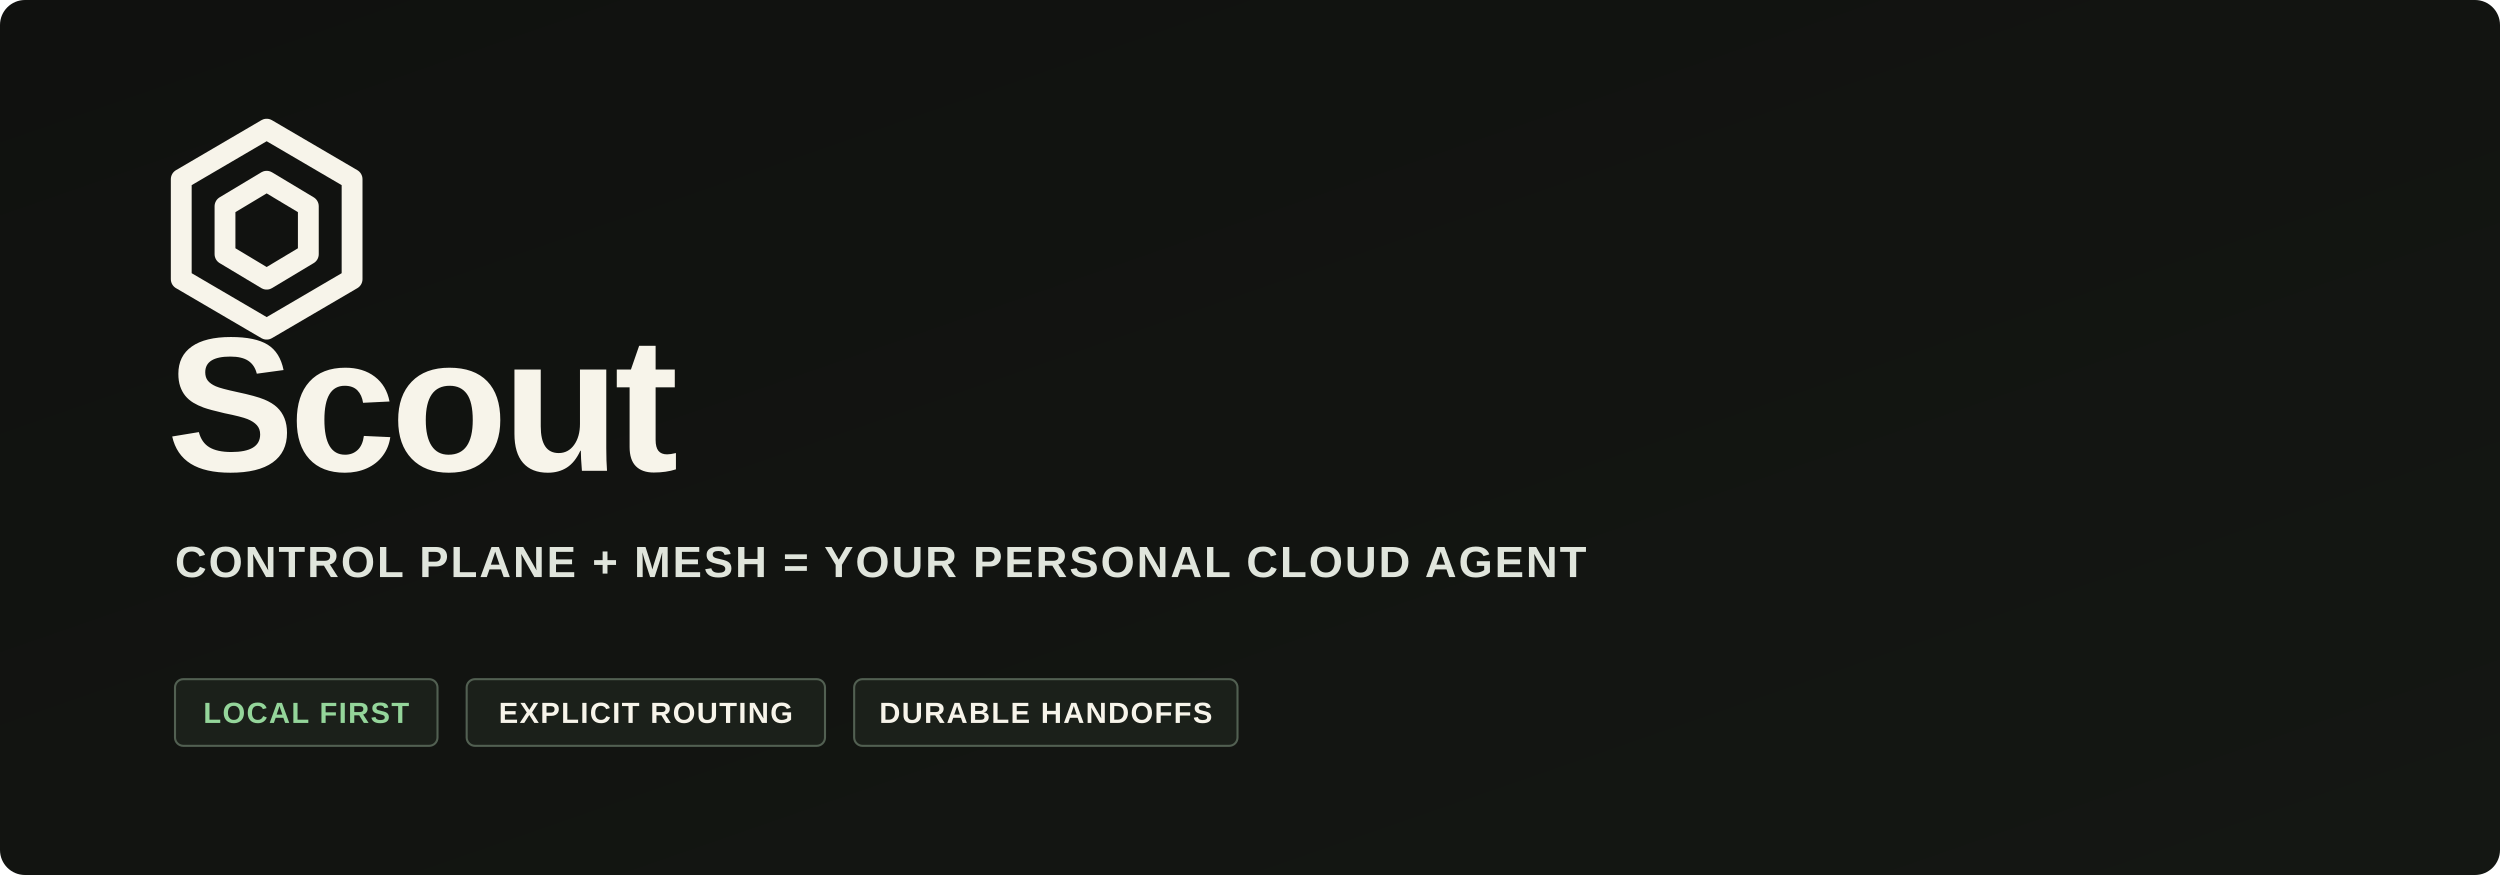
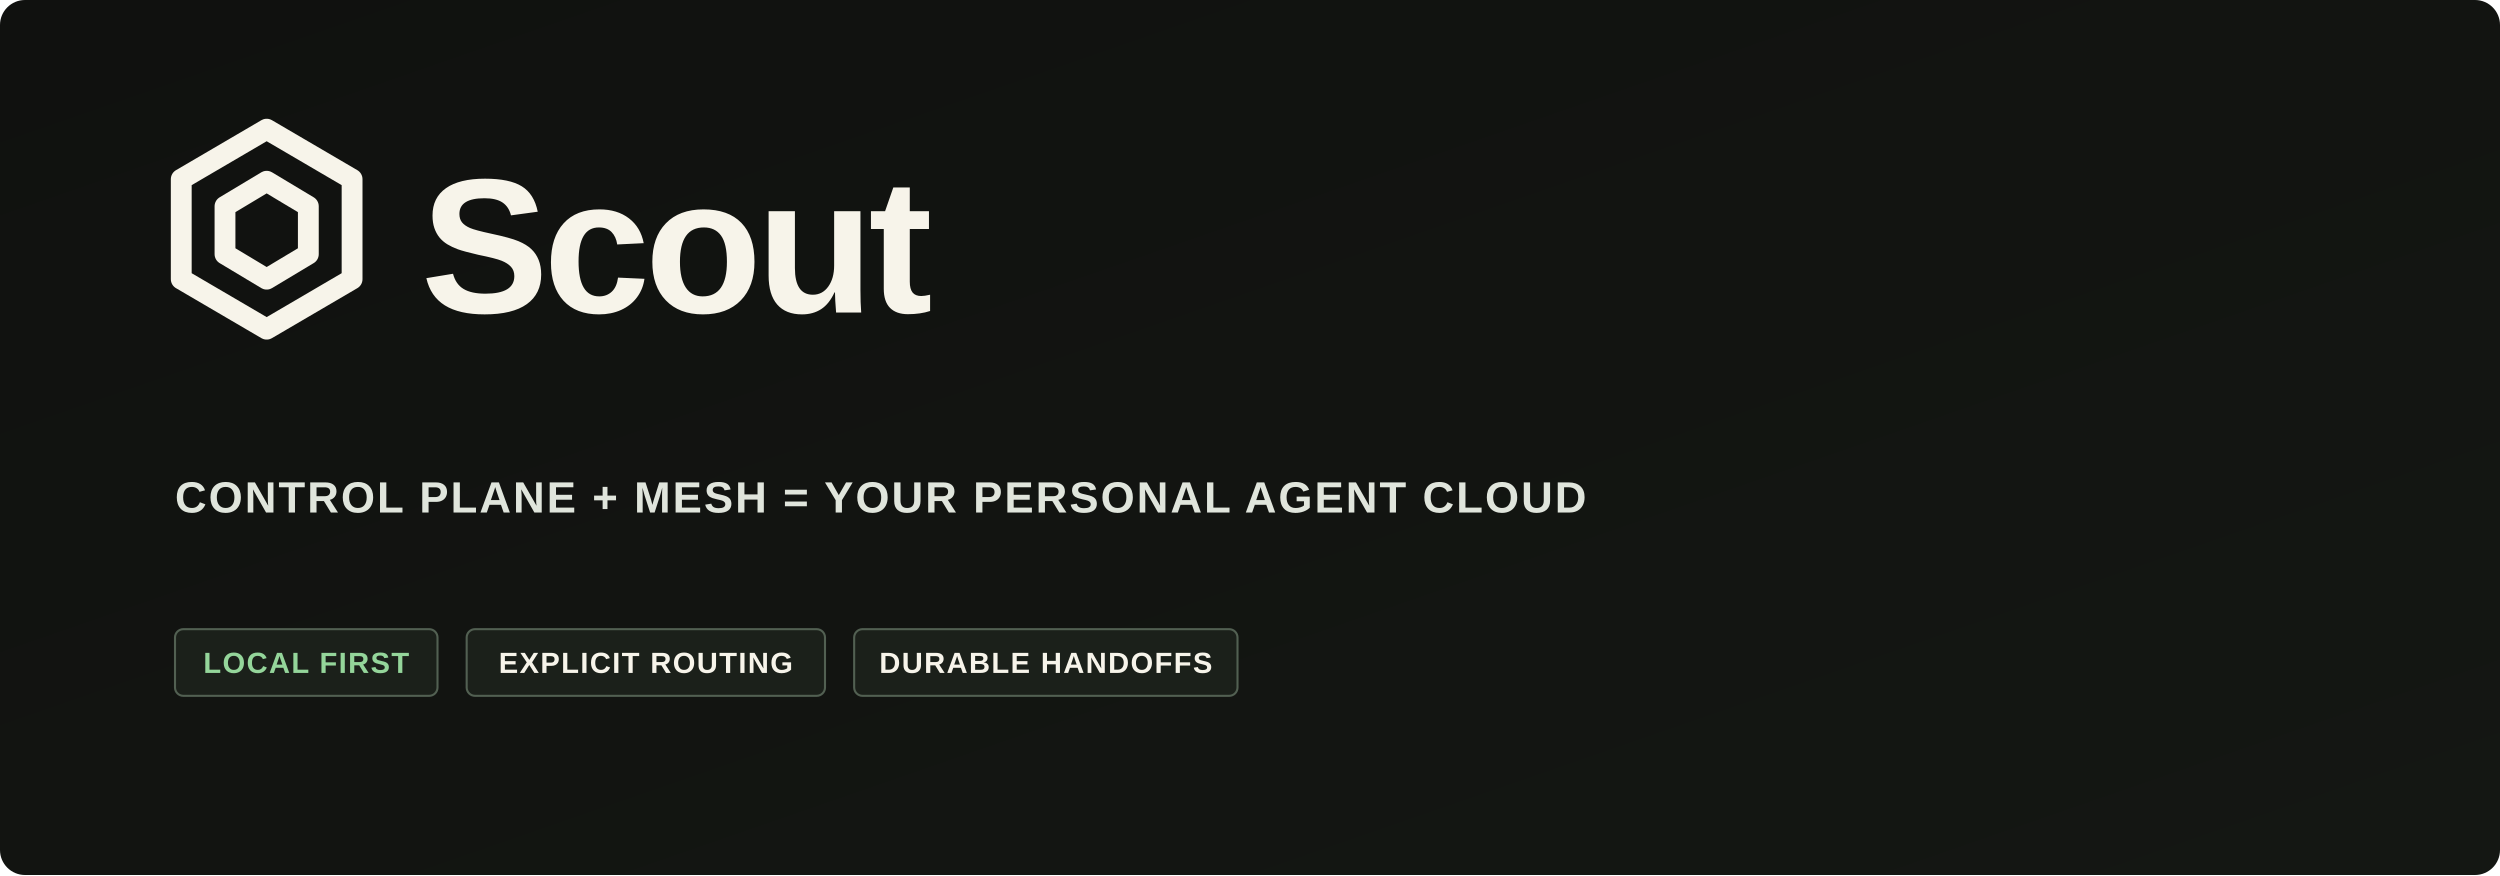
<svg xmlns="http://www.w3.org/2000/svg" width="1200" height="420" viewBox="0 0 1200 420" role="img" aria-labelledby="title desc" text-rendering="geometricPrecision">
  <defs>
    <linearGradient id="field" x1="0" y1="0" x2="1" y2="1">
      <stop offset="0" stop-color="#10110f" />
      <stop offset="1" stop-color="#141713" />
    </linearGradient>
  </defs>
  <rect width="1200" height="420" rx="12" fill="url(#field)" />
  <g transform="translate(80 62)" fill="none" stroke="#f7f4ea" stroke-width="10" stroke-linejoin="round">
    <path d="M48 0l41 24v48L48 96 7 72V24z" />
    <path d="M48 25l20 12v23L48 72 28 60V37z" />
  </g>
-   <text x="80" y="226" fill="#f7f4ea" font-family="Avenir Next Condensed, Arial Narrow, Helvetica Neue, Arial, sans-serif" font-size="92" font-weight="700" letter-spacing="-2.5">Scout</text>
-   <text x="84" y="277" fill="#e0e5dc" font-family="Avenir Next Condensed, Arial Narrow, Helvetica Neue, Arial, sans-serif" font-size="21" font-weight="600" letter-spacing="1">CONTROL PLANE + MESH = YOUR PERSONAL CLOUD AGENT</text>
-   <g transform="translate(84 326)" font-family="Avenir Next Condensed, Arial Narrow, Helvetica Neue, Arial, sans-serif" font-size="14" font-weight="700" letter-spacing=".65" text-anchor="middle">
+   <text x="202" y="150" fill="#f7f4ea" font-family="Avenir Next Condensed, Arial Narrow, Helvetica Neue, Arial, sans-serif" font-size="92" font-weight="700" letter-spacing="-2.5">Scout</text>
+   <text x="84" y="246" fill="#e0e5dc" font-family="Avenir Next Condensed, Arial Narrow, Helvetica Neue, Arial, sans-serif" font-size="21" font-weight="600" letter-spacing="1">CONTROL PLANE + MESH = YOUR PERSONAL AGENT CLOUD</text>
+   <g transform="translate(84 302)" font-family="Avenir Next Condensed, Arial Narrow, Helvetica Neue, Arial, sans-serif" font-size="14" font-weight="700" letter-spacing=".65" text-anchor="middle">
    <g>
      <rect width="126" height="32" rx="4" fill="#1b201a" stroke="#526052" />
      <text x="63" y="21" fill="#94d59a">LOCAL FIRST</text>
    </g>
    <g transform="translate(140)">
      <rect width="172" height="32" rx="4" fill="#1b201a" stroke="#526052" />
      <text x="86" y="21" fill="#f7f4ea">EXPLICIT ROUTING</text>
    </g>
    <g transform="translate(326)">
      <rect width="184" height="32" rx="4" fill="#1b201a" stroke="#526052" />
      <text x="92" y="21" fill="#f7f4ea">DURABLE HANDOFFS</text>
    </g>
  </g>
</svg>
